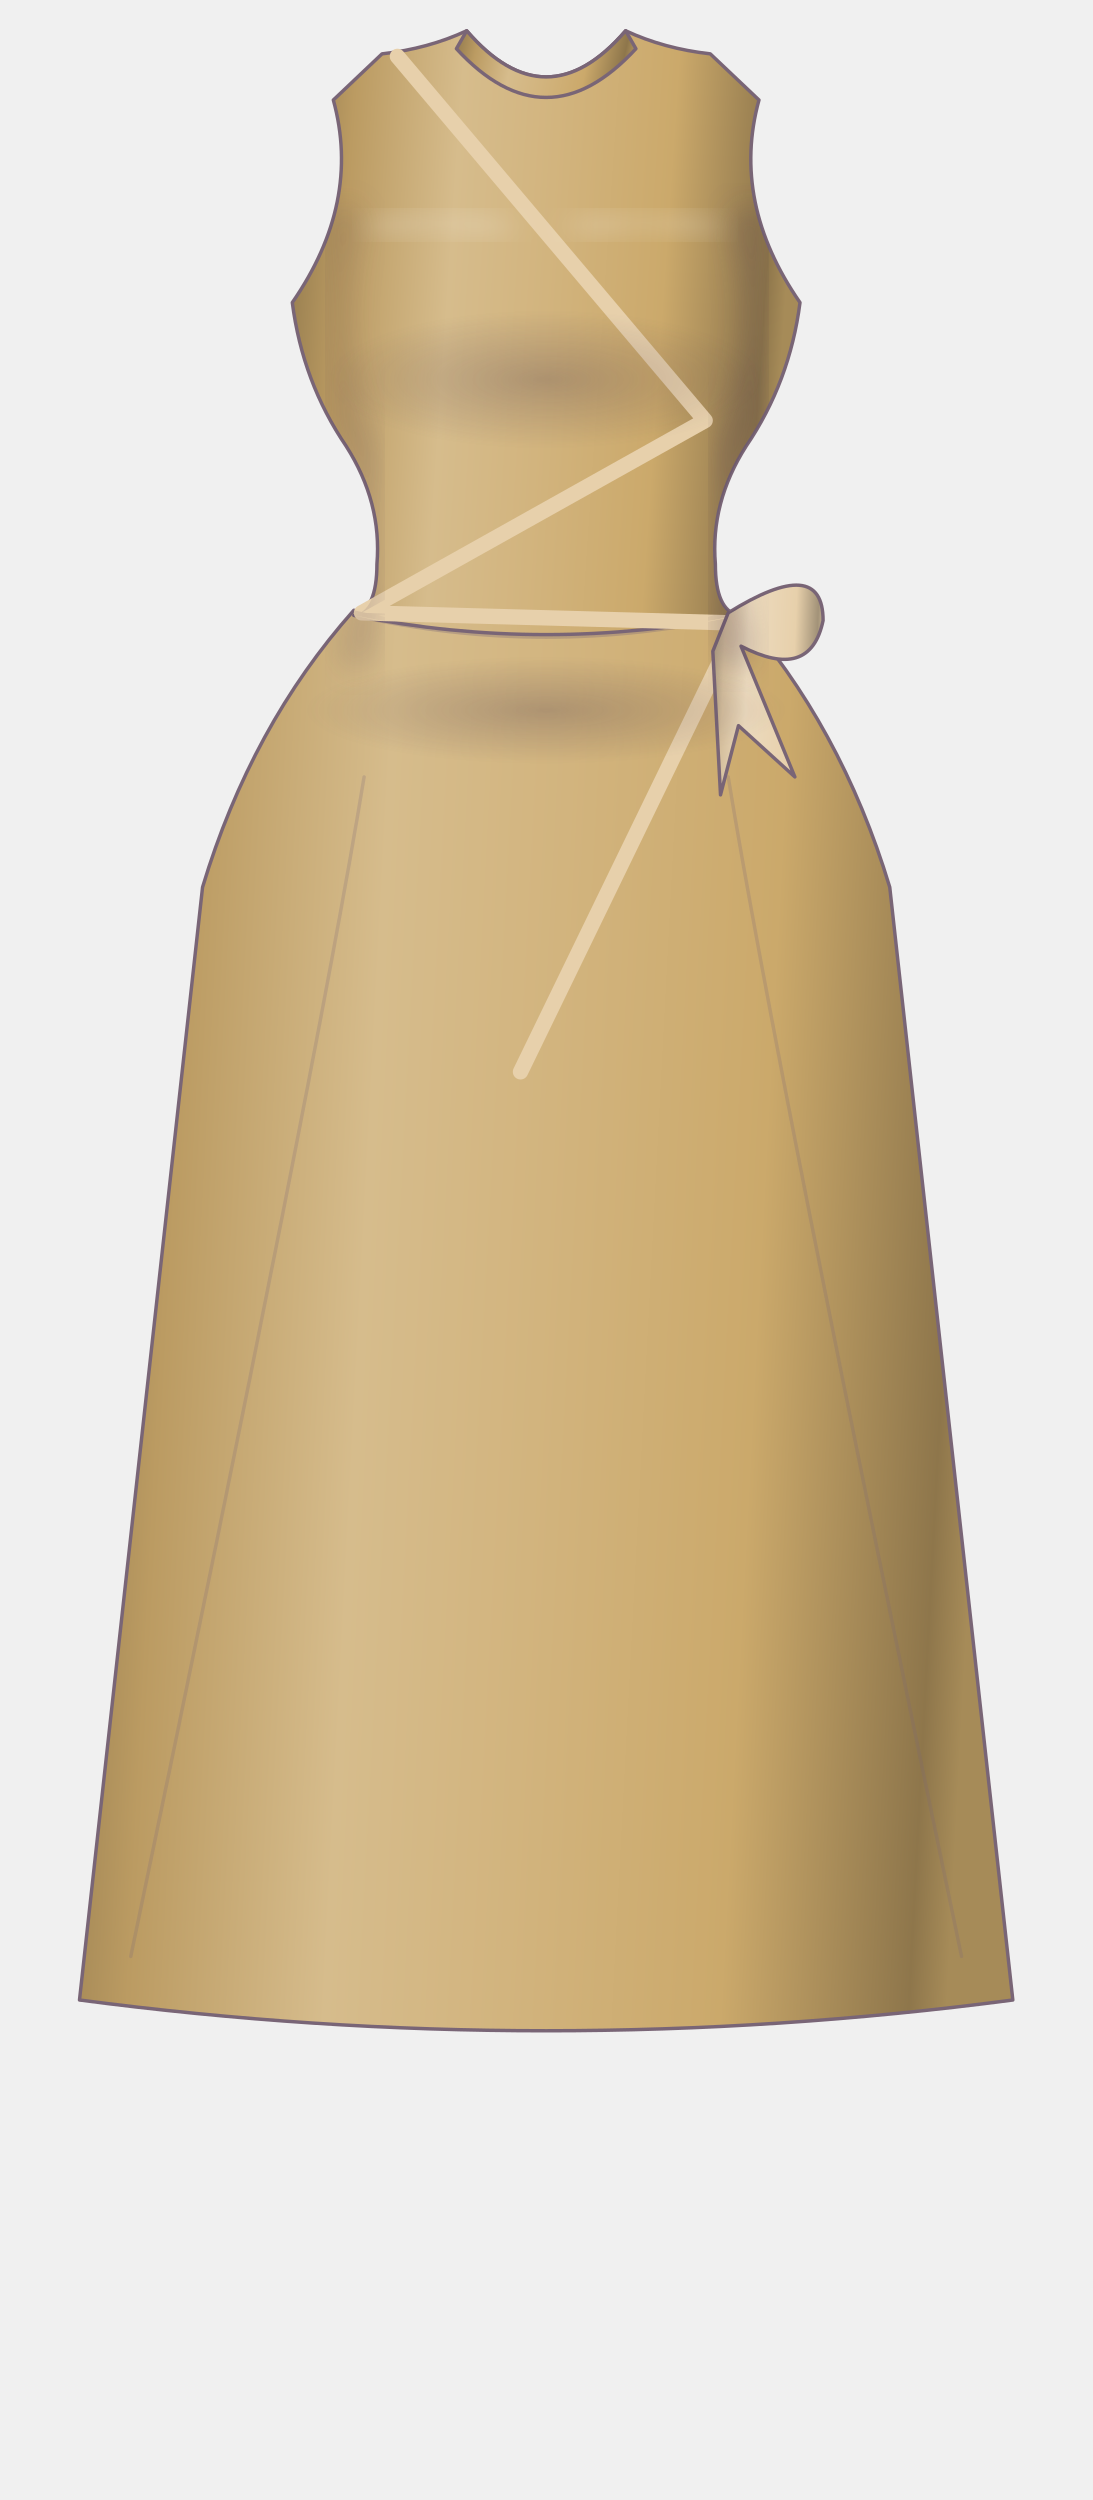
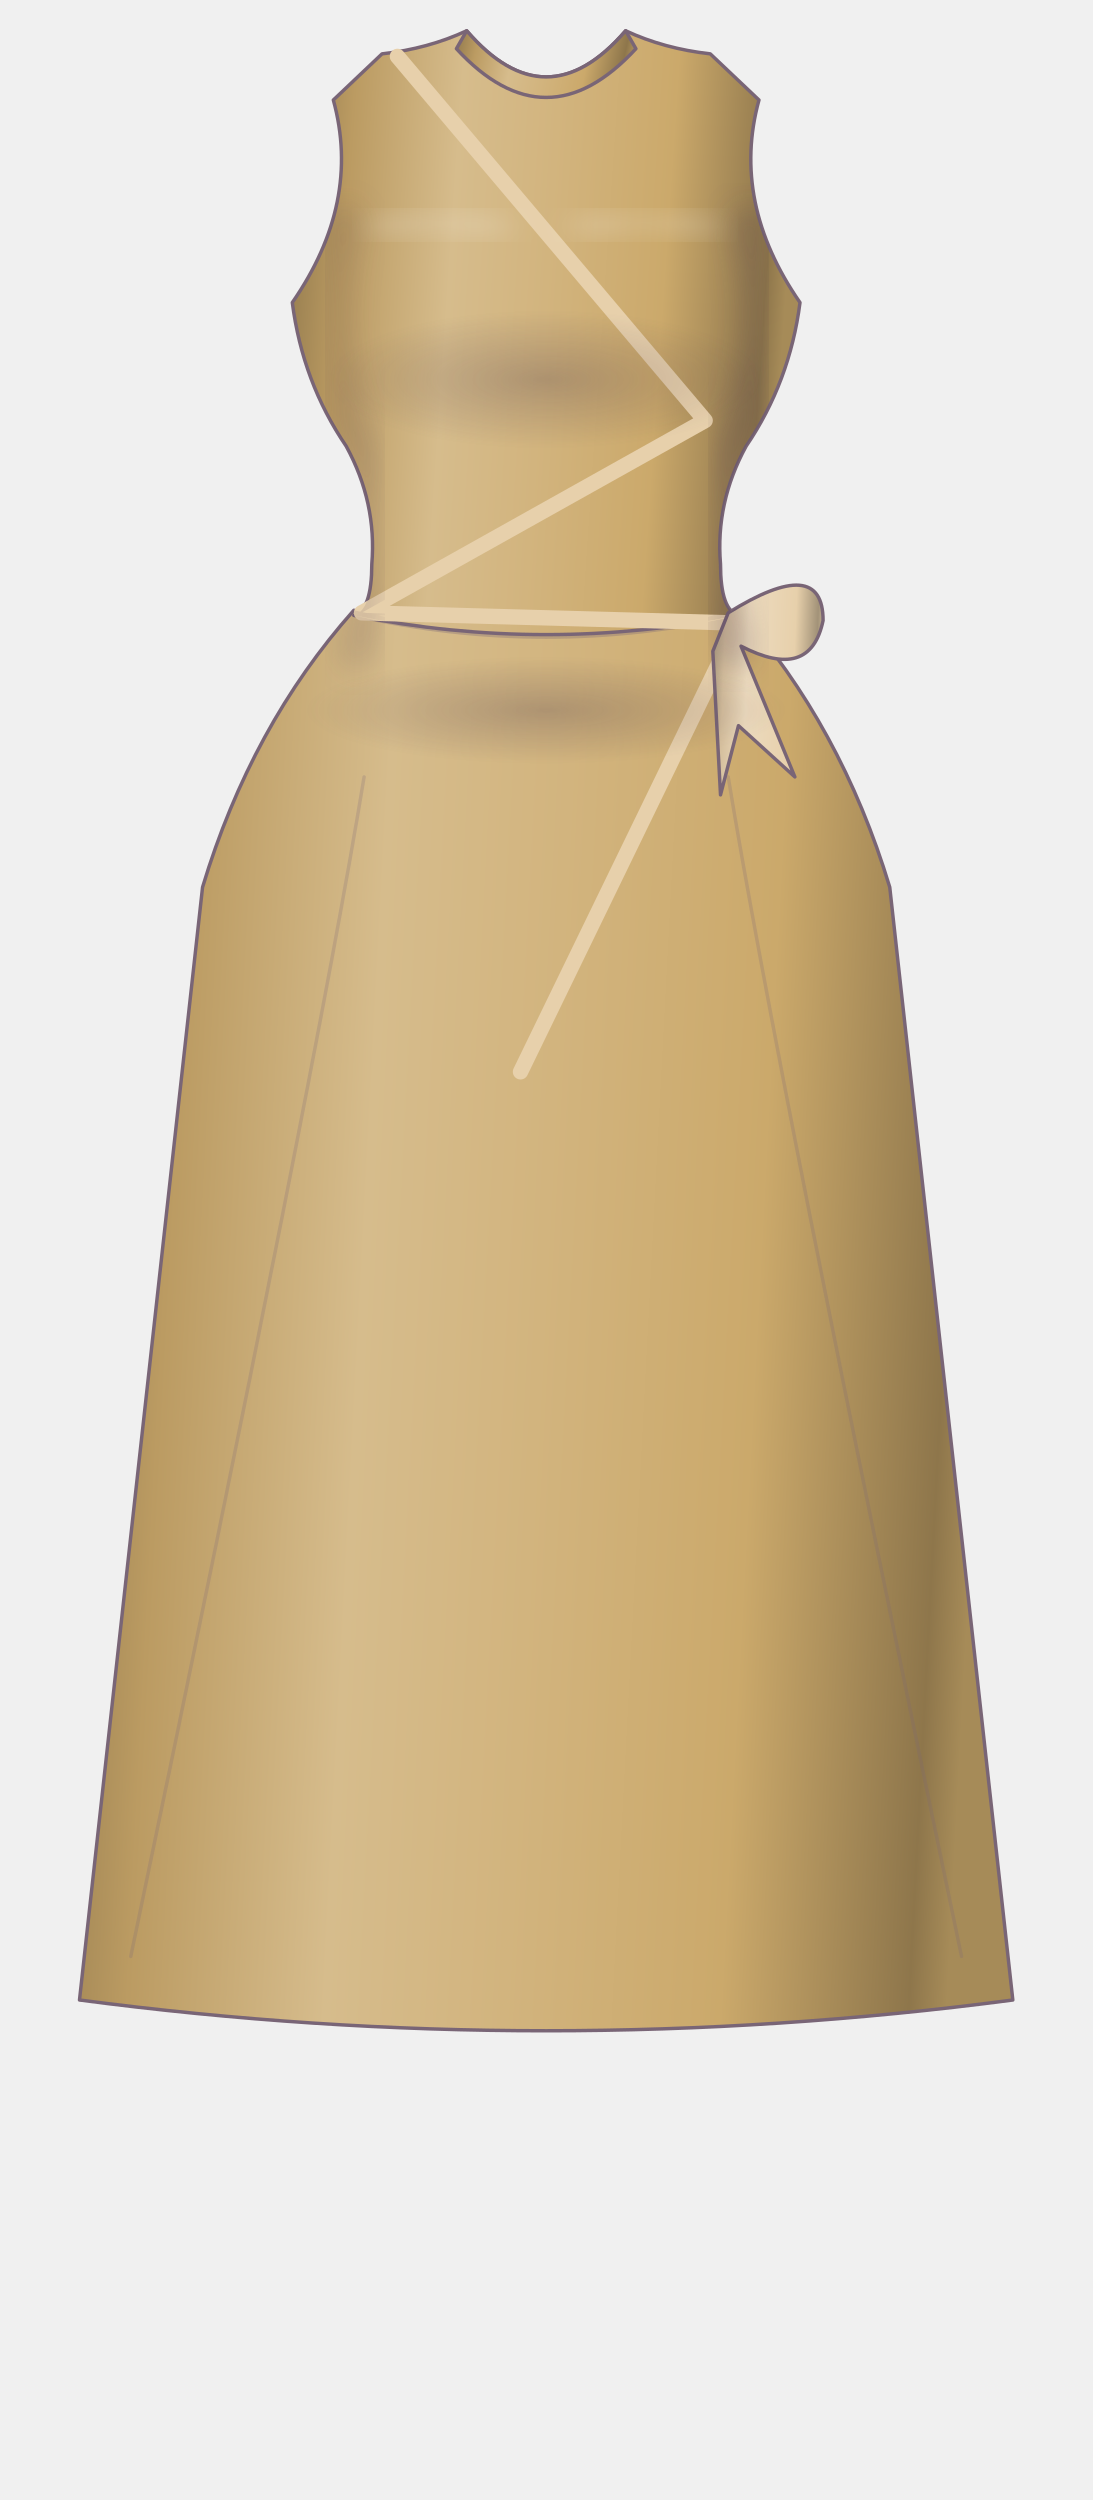
<svg xmlns="http://www.w3.org/2000/svg" width="426" height="975" viewBox="147 266 426 975" fill="none">
  <defs>
-     <linearGradient id="m1gs5g52-0" x1="0" y1="0" x2="1" y2=".08">
+     <linearGradient id="mx8yx5y-0" x1="0" y1="0" x2="1" y2=".08">
      <stop stop-color="#90784c" />
      <stop offset=".13" stop-color="#bb9b62" />
      <stop offset=".34" stop-color="#d6bc8c" />
      <stop offset=".53" stop-color="#d2b47e" />
      <stop offset=".76" stop-color="#cba96b" />
      <stop offset=".96" stop-color="#8e764b" />
      <stop offset="1" stop-color="#a68b58" />
    </linearGradient>
-     <linearGradient id="m1gs5g52-1" x1="0" y1="0" x2="1" y2=".08">
+     <linearGradient id="mx8yx5y-1" x1="0" y1="0" x2="1" y2=".08">
      <stop stop-color="#a49479" />
      <stop offset=".13" stop-color="#d5bf9d" />
      <stop offset=".34" stop-color="#ecdabd" />
      <stop offset=".53" stop-color="#ead6b6" />
      <stop offset=".76" stop-color="#e7d0ab" />
      <stop offset=".96" stop-color="#a29278" />
      <stop offset="1" stop-color="#bdab8c" />
    </linearGradient>
  </defs>
  <g stroke="#796576" stroke-width="1.35" stroke-linecap="round" stroke-linejoin="round">
    <defs>
      <clipPath id="cloth-clip">
-         <path d="M285 504 Q360 521 435 504 Q475 549 494 612 L542 1046 Q360 1070 178 1046 L226 612 Q245 549 285 504Z" fill="url(#m1gs5g52-0)" />
-         <path d="M329 278 Q360 314 391 278 Q406 285 424 287 L443 305 Q432 345 459 384 Q455 415 438 440 Q424 462 426 486 Q426 504 435 506 Q360 521 285 506 Q294 504 294 486 Q296 462 282 440 Q265 415 261 384 Q288 345 277 305 L296 287 Q314 285 329 278Z" fill="url(#m1gs5g52-0)" />
-         <path d="M329 278 Q360 314 391 278 L395 285 Q360 323 325 285Z" fill="url(#m1gs5g52-0)" />
+         <path d="M285 504 Q360 521 435 504 Q475 549 494 612 L542 1046 Q360 1070 178 1046 L226 612 Q245 549 285 504Z" fill="url(#mx8yx5y-0)" />
+         <path d="M329 278 Q360 314 391 278 Q406 285 424 287 L443 305 Q432 345 459 384 Q455 415 438 440 Q426 462 428 486 Q428 504 435 506 Q360 521 285 506 Q292 504 292 486 Q294 462 282 440 Q265 415 261 384 Q288 345 277 305 L296 287 Q314 285 329 278Z" fill="url(#mx8yx5y-0)" />
+         <path d="M329 278 Q360 314 391 278 L395 285 Q360 323 325 285Z" fill="url(#mx8yx5y-0)" />
        <path d="M285 506 Q360 523 435 506" stroke="#796576" opacity="0.32" />
        <path d="M302 288 L422 430 L288 505 L435 509 L350 684" fill="none" stroke="#e7d0ab" stroke-width="6" />
-         <path d="M431 505 Q468 482 468 508 Q463 532 436 518 L457 569 L435 549 L428 576 L425 520Z" fill="url(#m1gs5g52-1)" />
+         <path d="M431 505 Q468 482 468 508 Q463 532 436 518 L457 569 L435 549 L428 576 L425 520Z" fill="url(#mx8yx5y-1)" />
        <path d="M289 569 Q270 685 198 1029 M431 569 Q450 685 522 1029" stroke="#796576" opacity="0.23" />
      </clipPath>
      <linearGradient id="cloth-round">
        <stop stop-color="#302039" stop-opacity=".19" />
        <stop offset=".32" stop-color="#fff" stop-opacity=".22" />
        <stop offset=".6" stop-color="#fff" stop-opacity="0" />
        <stop offset="1" stop-color="#302039" stop-opacity=".18" />
      </linearGradient>
      <radialGradient id="cloth-contact">
        <stop stop-color="#392841" stop-opacity=".24" />
        <stop offset="1" stop-color="#392841" stop-opacity="0" />
      </radialGradient>
      <filter id="cloth-soft">
        <feGaussianBlur stdDeviation="6" />
      </filter>
    </defs>
-     <path d="M285 504 Q360 521 435 504 Q475 549 494 612 L542 1046 Q360 1070 178 1046 L226 612 Q245 549 285 504Z" fill="url(#m1gs5g52-0)" />
-     <path d="M329 278 Q360 314 391 278 Q406 285 424 287 L443 305 Q432 345 459 384 Q455 415 438 440 Q424 462 426 486 Q426 504 435 506 Q360 521 285 506 Q294 504 294 486 Q296 462 282 440 Q265 415 261 384 Q288 345 277 305 L296 287 Q314 285 329 278Z" fill="url(#m1gs5g52-0)" />
-     <path d="M329 278 Q360 314 391 278 L395 285 Q360 323 325 285Z" fill="url(#m1gs5g52-0)" />
+     <path d="M285 504 Q360 521 435 504 Q475 549 494 612 L542 1046 Q360 1070 178 1046 L226 612 Q245 549 285 504Z" fill="url(#mx8yx5y-0)" />
+     <path d="M329 278 Q360 314 391 278 Q406 285 424 287 L443 305 Q432 345 459 384 Q455 415 438 440 Q426 462 428 486 Q428 504 435 506 Q360 521 285 506 Q292 504 292 486 Q294 462 282 440 Q265 415 261 384 Q288 345 277 305 L296 287 Q314 285 329 278Z" fill="url(#mx8yx5y-0)" />
+     <path d="M329 278 Q360 314 391 278 L395 285 Q360 323 325 285Z" fill="url(#mx8yx5y-0)" />
    <path d="M285 506 Q360 523 435 506" stroke="#796576" opacity="0.32" />
    <path d="M302 288 L422 430 L288 505 L435 509 L350 684" fill="none" stroke="#e7d0ab" stroke-width="6" />
-     <path d="M431 505 Q468 482 468 508 Q463 532 436 518 L457 569 L435 549 L428 576 L425 520Z" fill="url(#m1gs5g52-1)" />
+     <path d="M431 505 Q468 482 468 508 Q463 532 436 518 L457 569 L435 549 L428 576 L425 520Z" fill="url(#mx8yx5y-1)" />
    <path d="M289 569 Q270 685 198 1029 M431 569 Q450 685 522 1029" stroke="#796576" opacity="0.23" />
    <g data-material="cloth-volume" clip-path="url(#cloth-clip)">
      <path d="M281 353 Q269 397 286 437 Q304 469 286 520" fill="none" stroke="#392841" stroke-width="14" opacity=".15" filter="url(#cloth-soft)" />
      <path d="M440 354 Q452 397 434 437 Q417 474 433 519" fill="none" stroke="#392841" stroke-width="16" opacity=".22" filter="url(#cloth-soft)" />
      <path d="M297 357 Q315 340 341 359 M376 356 Q400 340 422 358" fill="none" stroke="#fff" stroke-width="14" opacity=".2" filter="url(#cloth-soft)" />
      <ellipse cx="360" cy="414" rx="85" ry="27" fill="url(#cloth-contact)" stroke="none" />
      <ellipse cx="360" cy="543" rx="94" ry="21" fill="url(#cloth-contact)" stroke="none" />
    </g>
  </g>
</svg>
